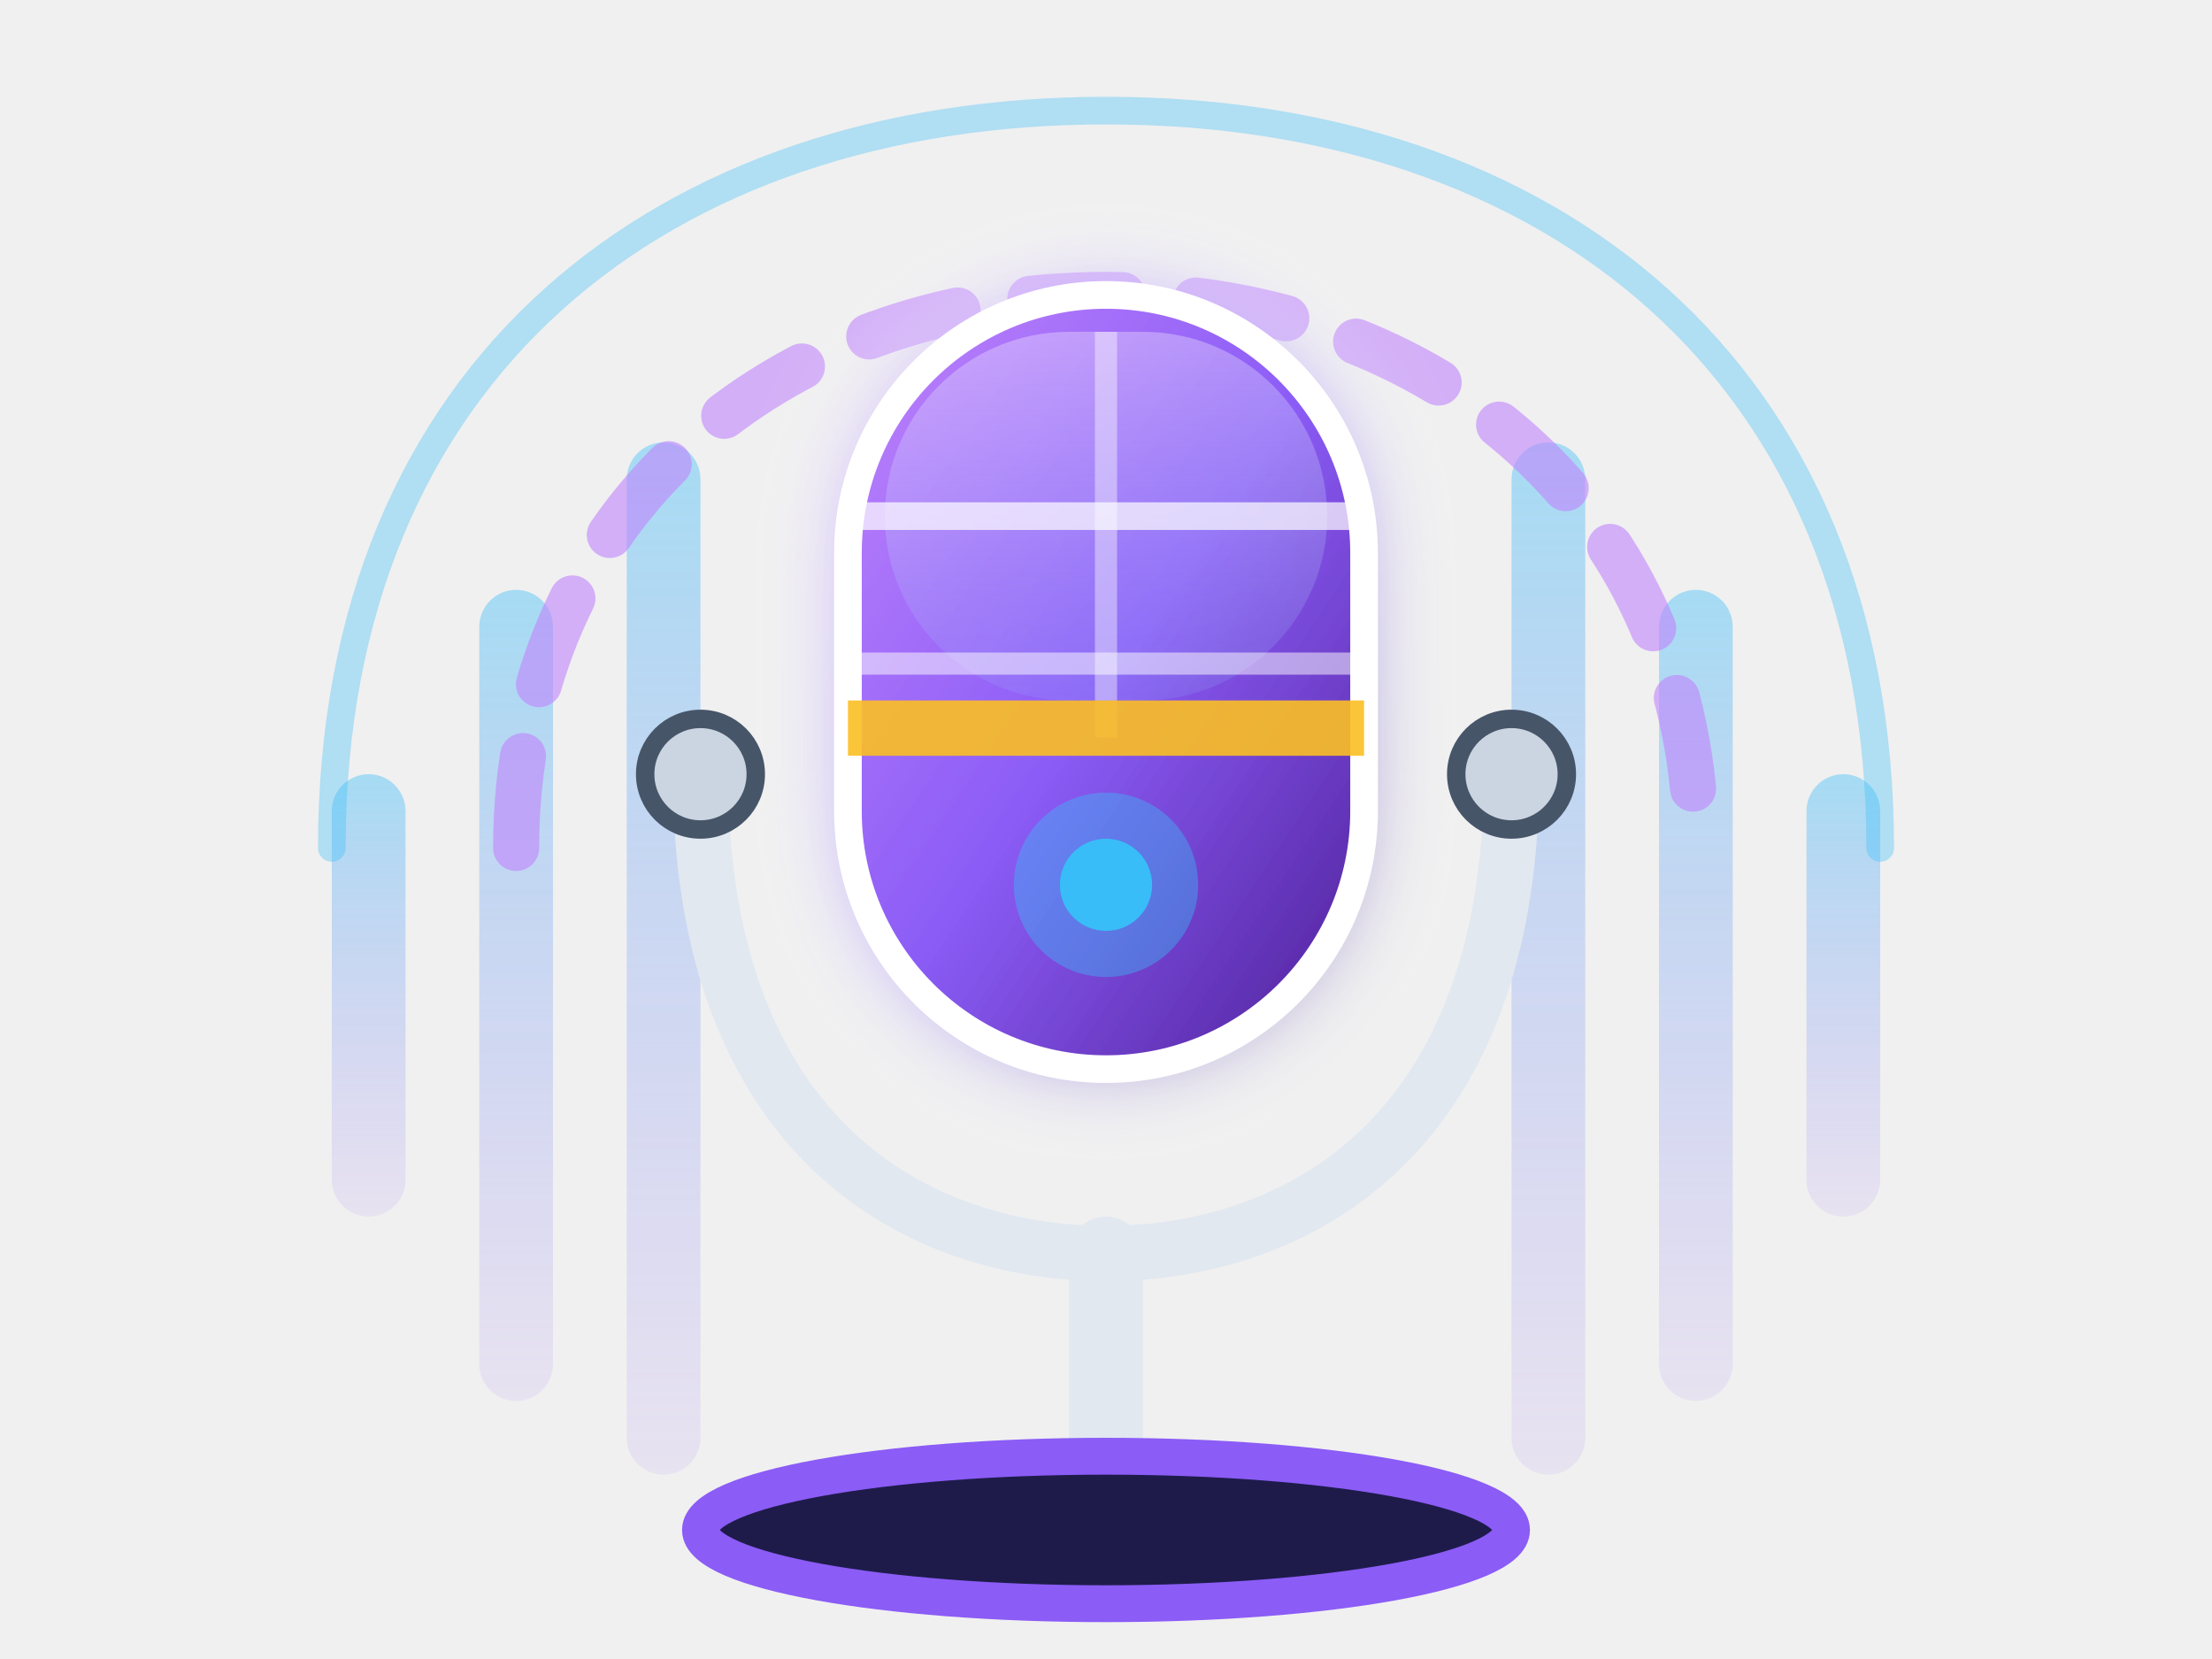
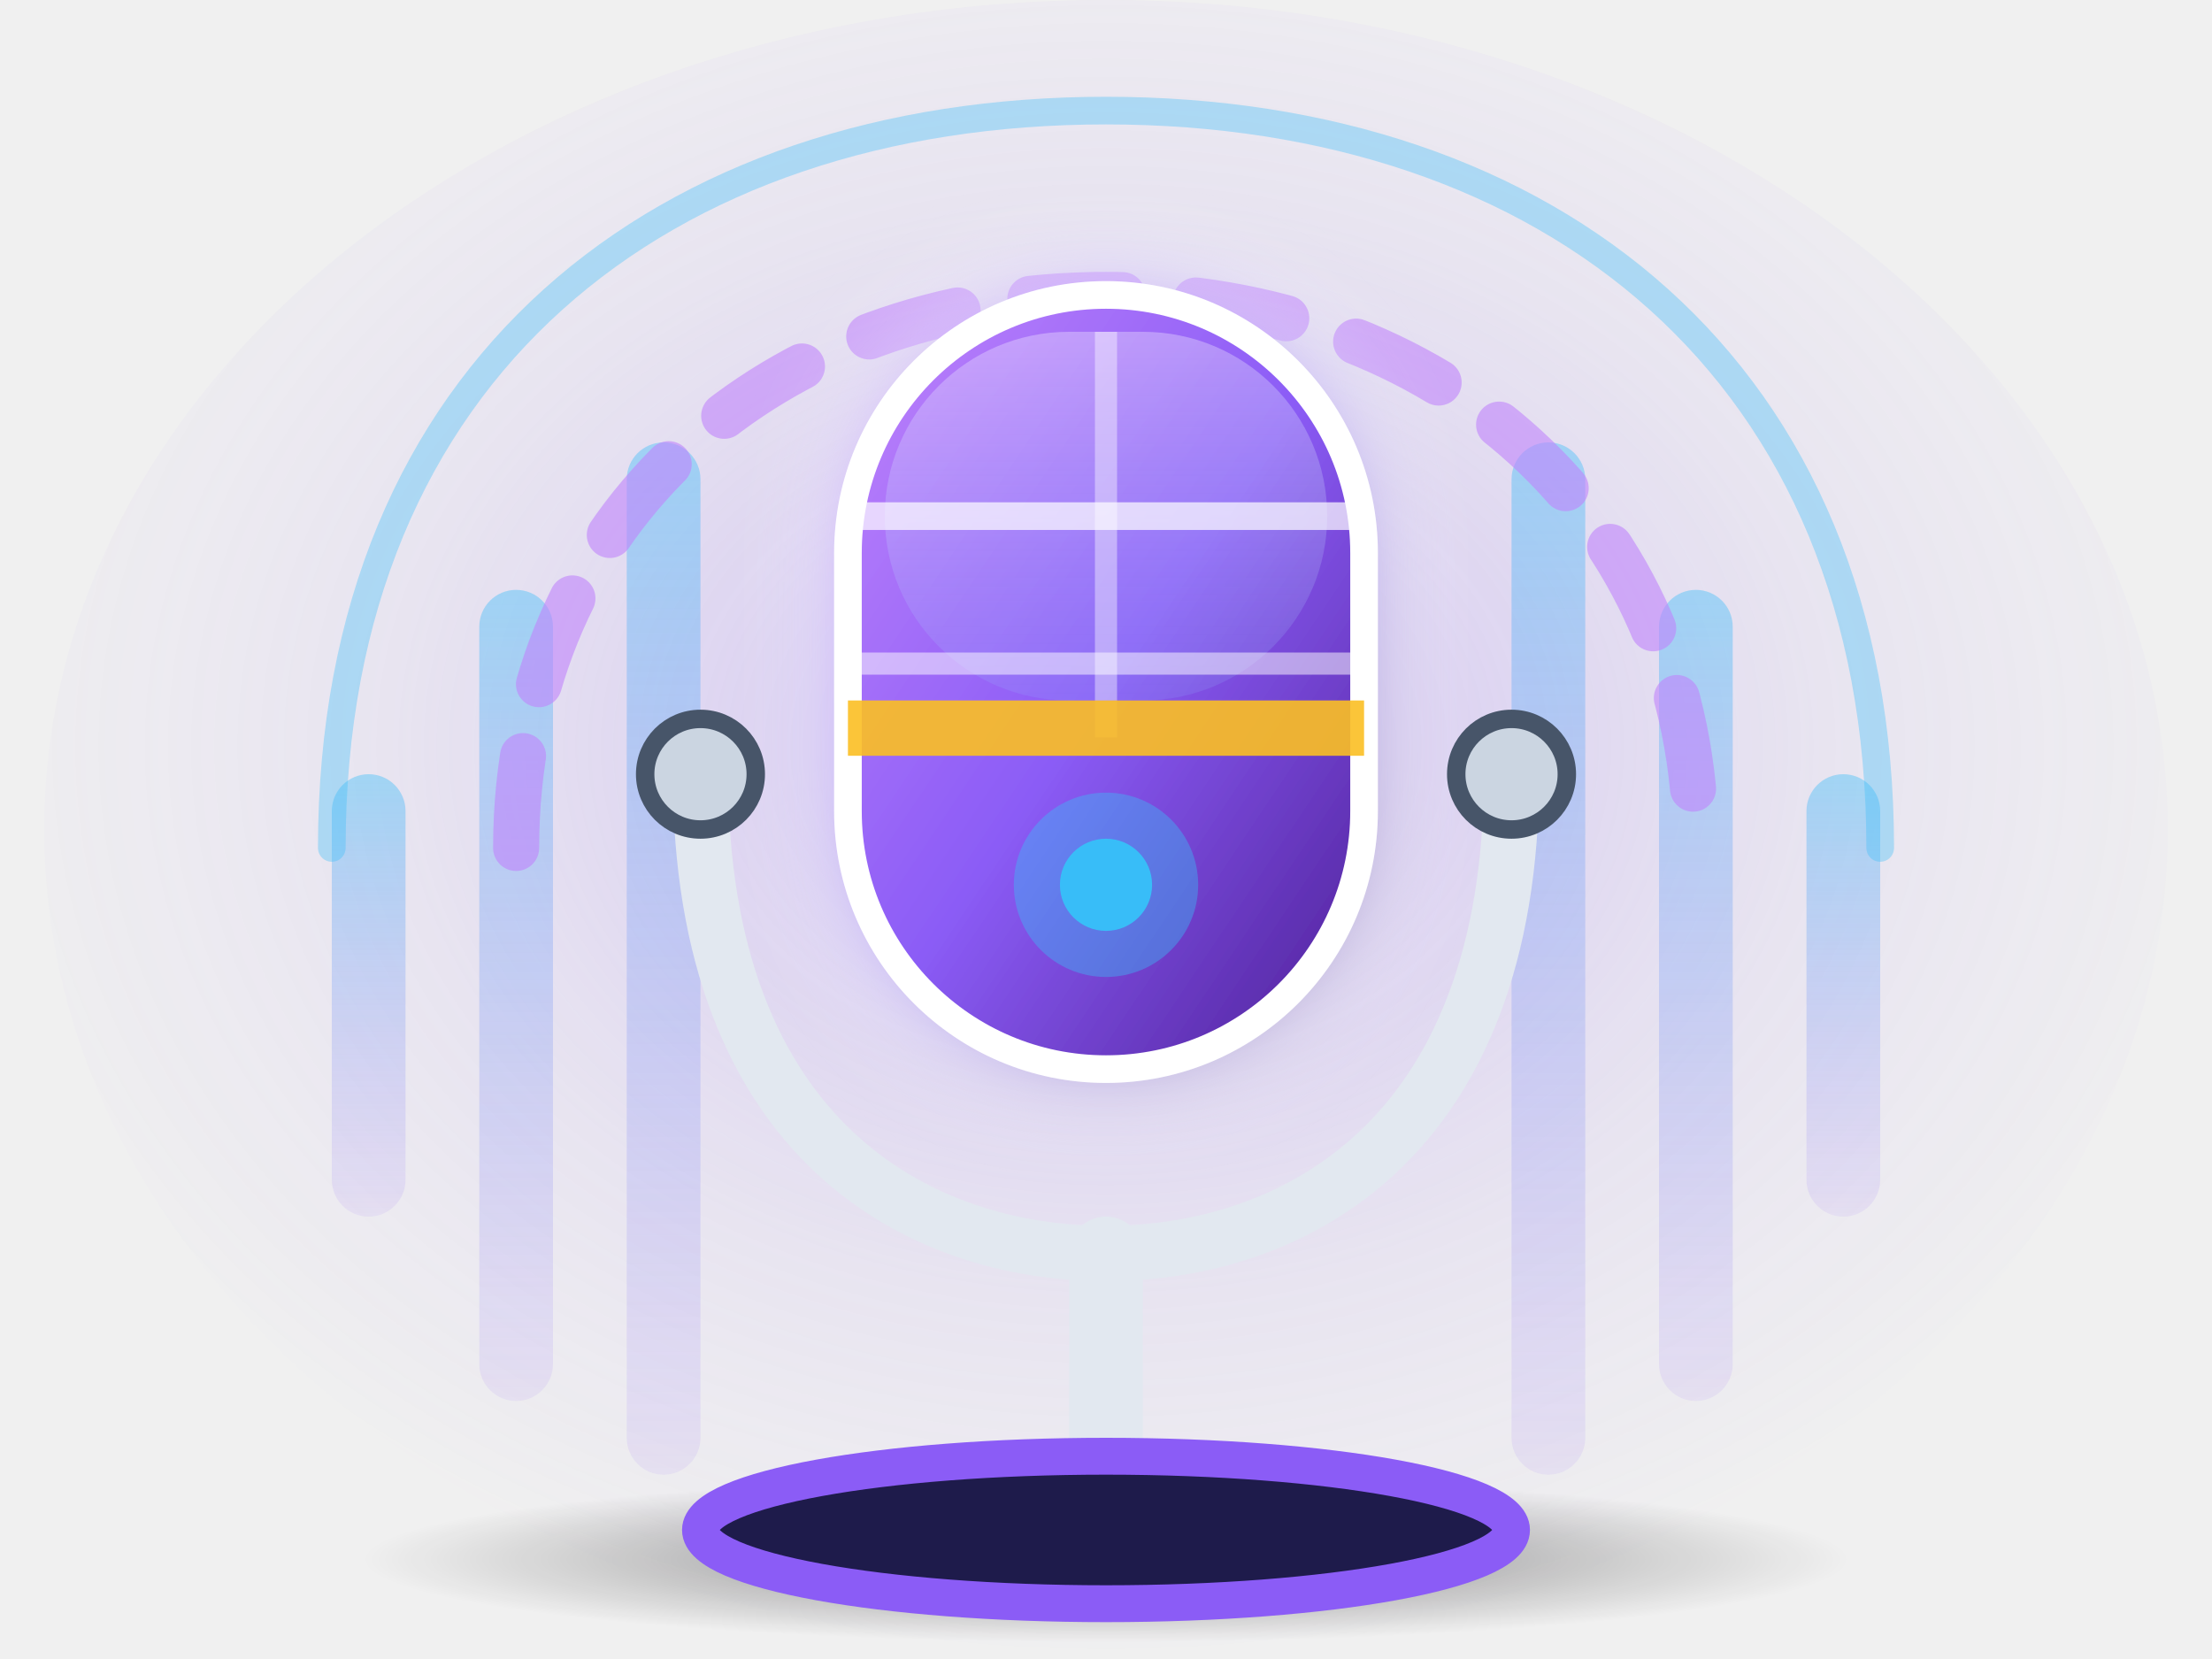
<svg xmlns="http://www.w3.org/2000/svg" viewBox="0 0 120 90" fill="none">
  <defs>
    <linearGradient id="mic-body-grad" x1="0" y1="0" x2="1" y2="1">
      <stop offset="0%" stop-color="#c084fc" />
      <stop offset="50%" stop-color="#8b5cf6" />
      <stop offset="100%" stop-color="#4c1d95" />
    </linearGradient>
    <linearGradient id="mic-grille-grad" x1="0" y1="0" x2="0" y2="1">
      <stop offset="0%" stop-color="#ffffff" stop-opacity="0.9" />
      <stop offset="100%" stop-color="#93c5fd" stop-opacity="0.4" />
    </linearGradient>
    <linearGradient id="eq-bar-grad" x1="0" y1="1" x2="0" y2="0">
      <stop offset="0%" stop-color="#8b5cf6" stop-opacity="0.2" />
      <stop offset="100%" stop-color="#38bdf8" stop-opacity="0.9" />
    </linearGradient>
    <filter id="glow-mic" x="-20%" y="-20%" width="140%" height="140%">
      <feGaussianBlur stdDeviation="2.5" result="blur" />
      <feMerge>
        <feMergeNode in="blur" />
        <feMergeNode in="SourceGraphic" />
      </feMerge>
    </filter>
  </defs>
+   <defs>
+     <radialGradient id="el8-stage-halo-voice_ai" cx="50%" cy="45%" r="55%">
+       <stop offset="0%" stop-color="#8b5cf6" stop-opacity="0.30" />
+       <stop offset="60%" stop-color="#8b5cf6" stop-opacity="0.08" />
+       <stop offset="100%" stop-color="#8b5cf6" stop-opacity="0" />
+     </radialGradient>
+     <radialGradient id="el8-stage-floor-voice_ai" cx="50%" cy="50%" r="50%">
+       <stop offset="0%" stop-color="#000" stop-opacity="0.45" />
+       <stop offset="100%" stop-color="#000" stop-opacity="0" />
+     </radialGradient>
+   </defs>
+   <g class="el8-stage" aria-hidden="true">
+     <ellipse cx="60" cy="45" rx="57.6" ry="45" fill="url(#el8-stage-halo-voice_ai)" />
+     <ellipse cx="60" cy="84.6" rx="40.8" ry="4.5" fill="url(#el8-stage-floor-voice_ai)" />
+   </g>
  <g opacity="0.45">
    <rect x="18" y="42" width="4" height="24" rx="2" fill="url(#eq-bar-grad)" />
    <rect x="26" y="32" width="4" height="44" rx="2" fill="url(#eq-bar-grad)" />
    <rect x="34" y="24" width="4" height="56" rx="2" fill="url(#eq-bar-grad)" />
    <rect x="82" y="24" width="4" height="56" rx="2" fill="url(#eq-bar-grad)" />
    <rect x="90" y="32" width="4" height="44" rx="2" fill="url(#eq-bar-grad)" />
    <rect x="98" y="42" width="4" height="24" rx="2" fill="url(#eq-bar-grad)" />
  </g>
  <path d="M 28 46 C 28 28, 42 16, 60 16 C 78 16, 92 28, 92 46" stroke="#c084fc" stroke-width="2.5" stroke-linecap="round" stroke-dasharray="5 4" opacity="0.6" />
  <path d="M 18 46 C 18 20, 36 6, 60 6 C 84 6, 102 20, 102 46" stroke="#38bdf8" stroke-width="1.5" stroke-linecap="round" opacity="0.35" />
  <rect x="46" y="16" width="28" height="42" rx="14" fill="url(#mic-body-grad)" stroke="#ffffff" stroke-width="1.5" filter="url(#glow-mic)" />
  <rect x="48" y="18" width="24" height="20" rx="10" fill="url(#mic-grille-grad)" opacity="0.35" />
  <line x1="46" y1="28" x2="74" y2="28" stroke="#ffffff" stroke-width="1.5" opacity="0.7" />
  <line x1="46" y1="36" x2="74" y2="36" stroke="#ffffff" stroke-width="1.2" opacity="0.5" />
  <line x1="60" y1="18" x2="60" y2="40" stroke="#ffffff" stroke-width="1.2" opacity="0.4" />
  <rect x="46" y="38" width="28" height="3" fill="#fbbf24" opacity="0.9" />
  <path d="M 38 42 C 38 62, 50 68, 60 68 C 70 68, 82 62, 82 42" stroke="#e2e8f0" stroke-width="3" stroke-linecap="round" fill="none" />
  <circle cx="38" cy="42" r="3" fill="#cbd5e1" stroke="#475569" stroke-width="1" />
  <circle cx="82" cy="42" r="3" fill="#cbd5e1" stroke="#475569" stroke-width="1" />
  <line x1="60" y1="68" x2="60" y2="82" stroke="#e2e8f0" stroke-width="4" stroke-linecap="round" />
  <ellipse cx="60" cy="83" rx="22" ry="4" fill="#1e1b4b" stroke="#8b5cf6" stroke-width="2" />
  <circle cx="60" cy="48" r="2.5" fill="#38bdf8" />
  <circle cx="60" cy="48" r="5" fill="#38bdf8" opacity="0.4" />
</svg>
